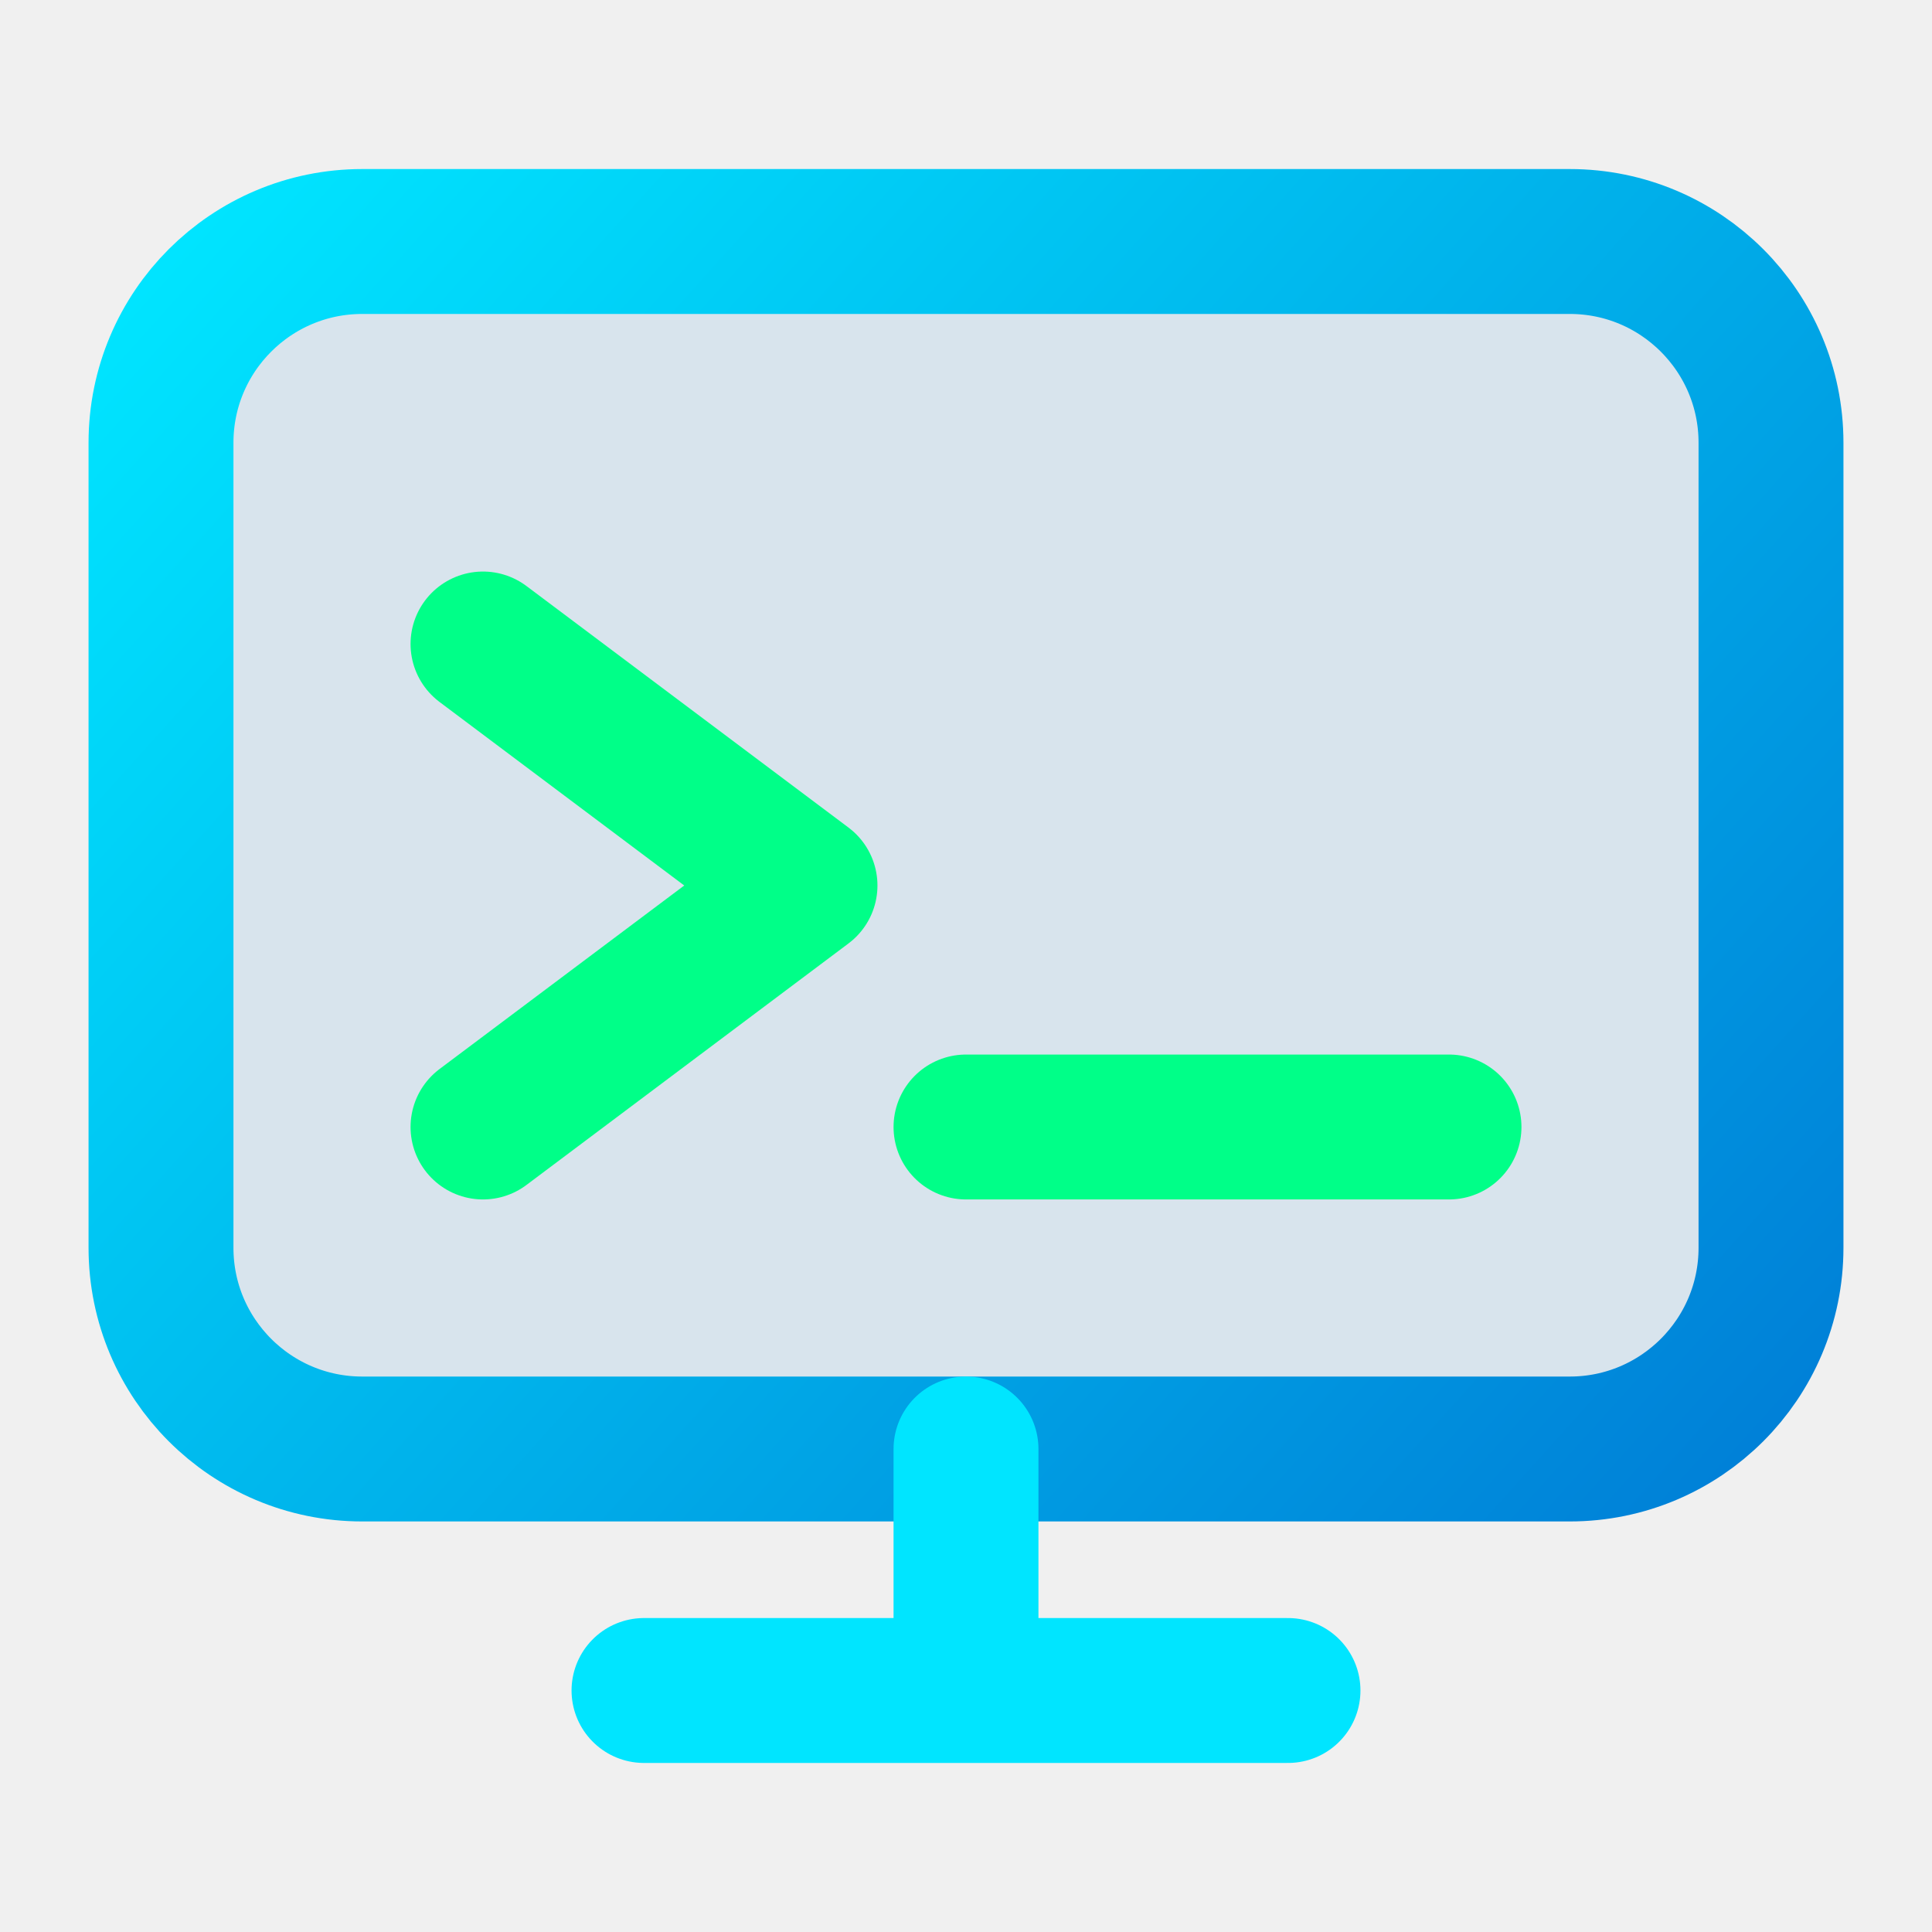
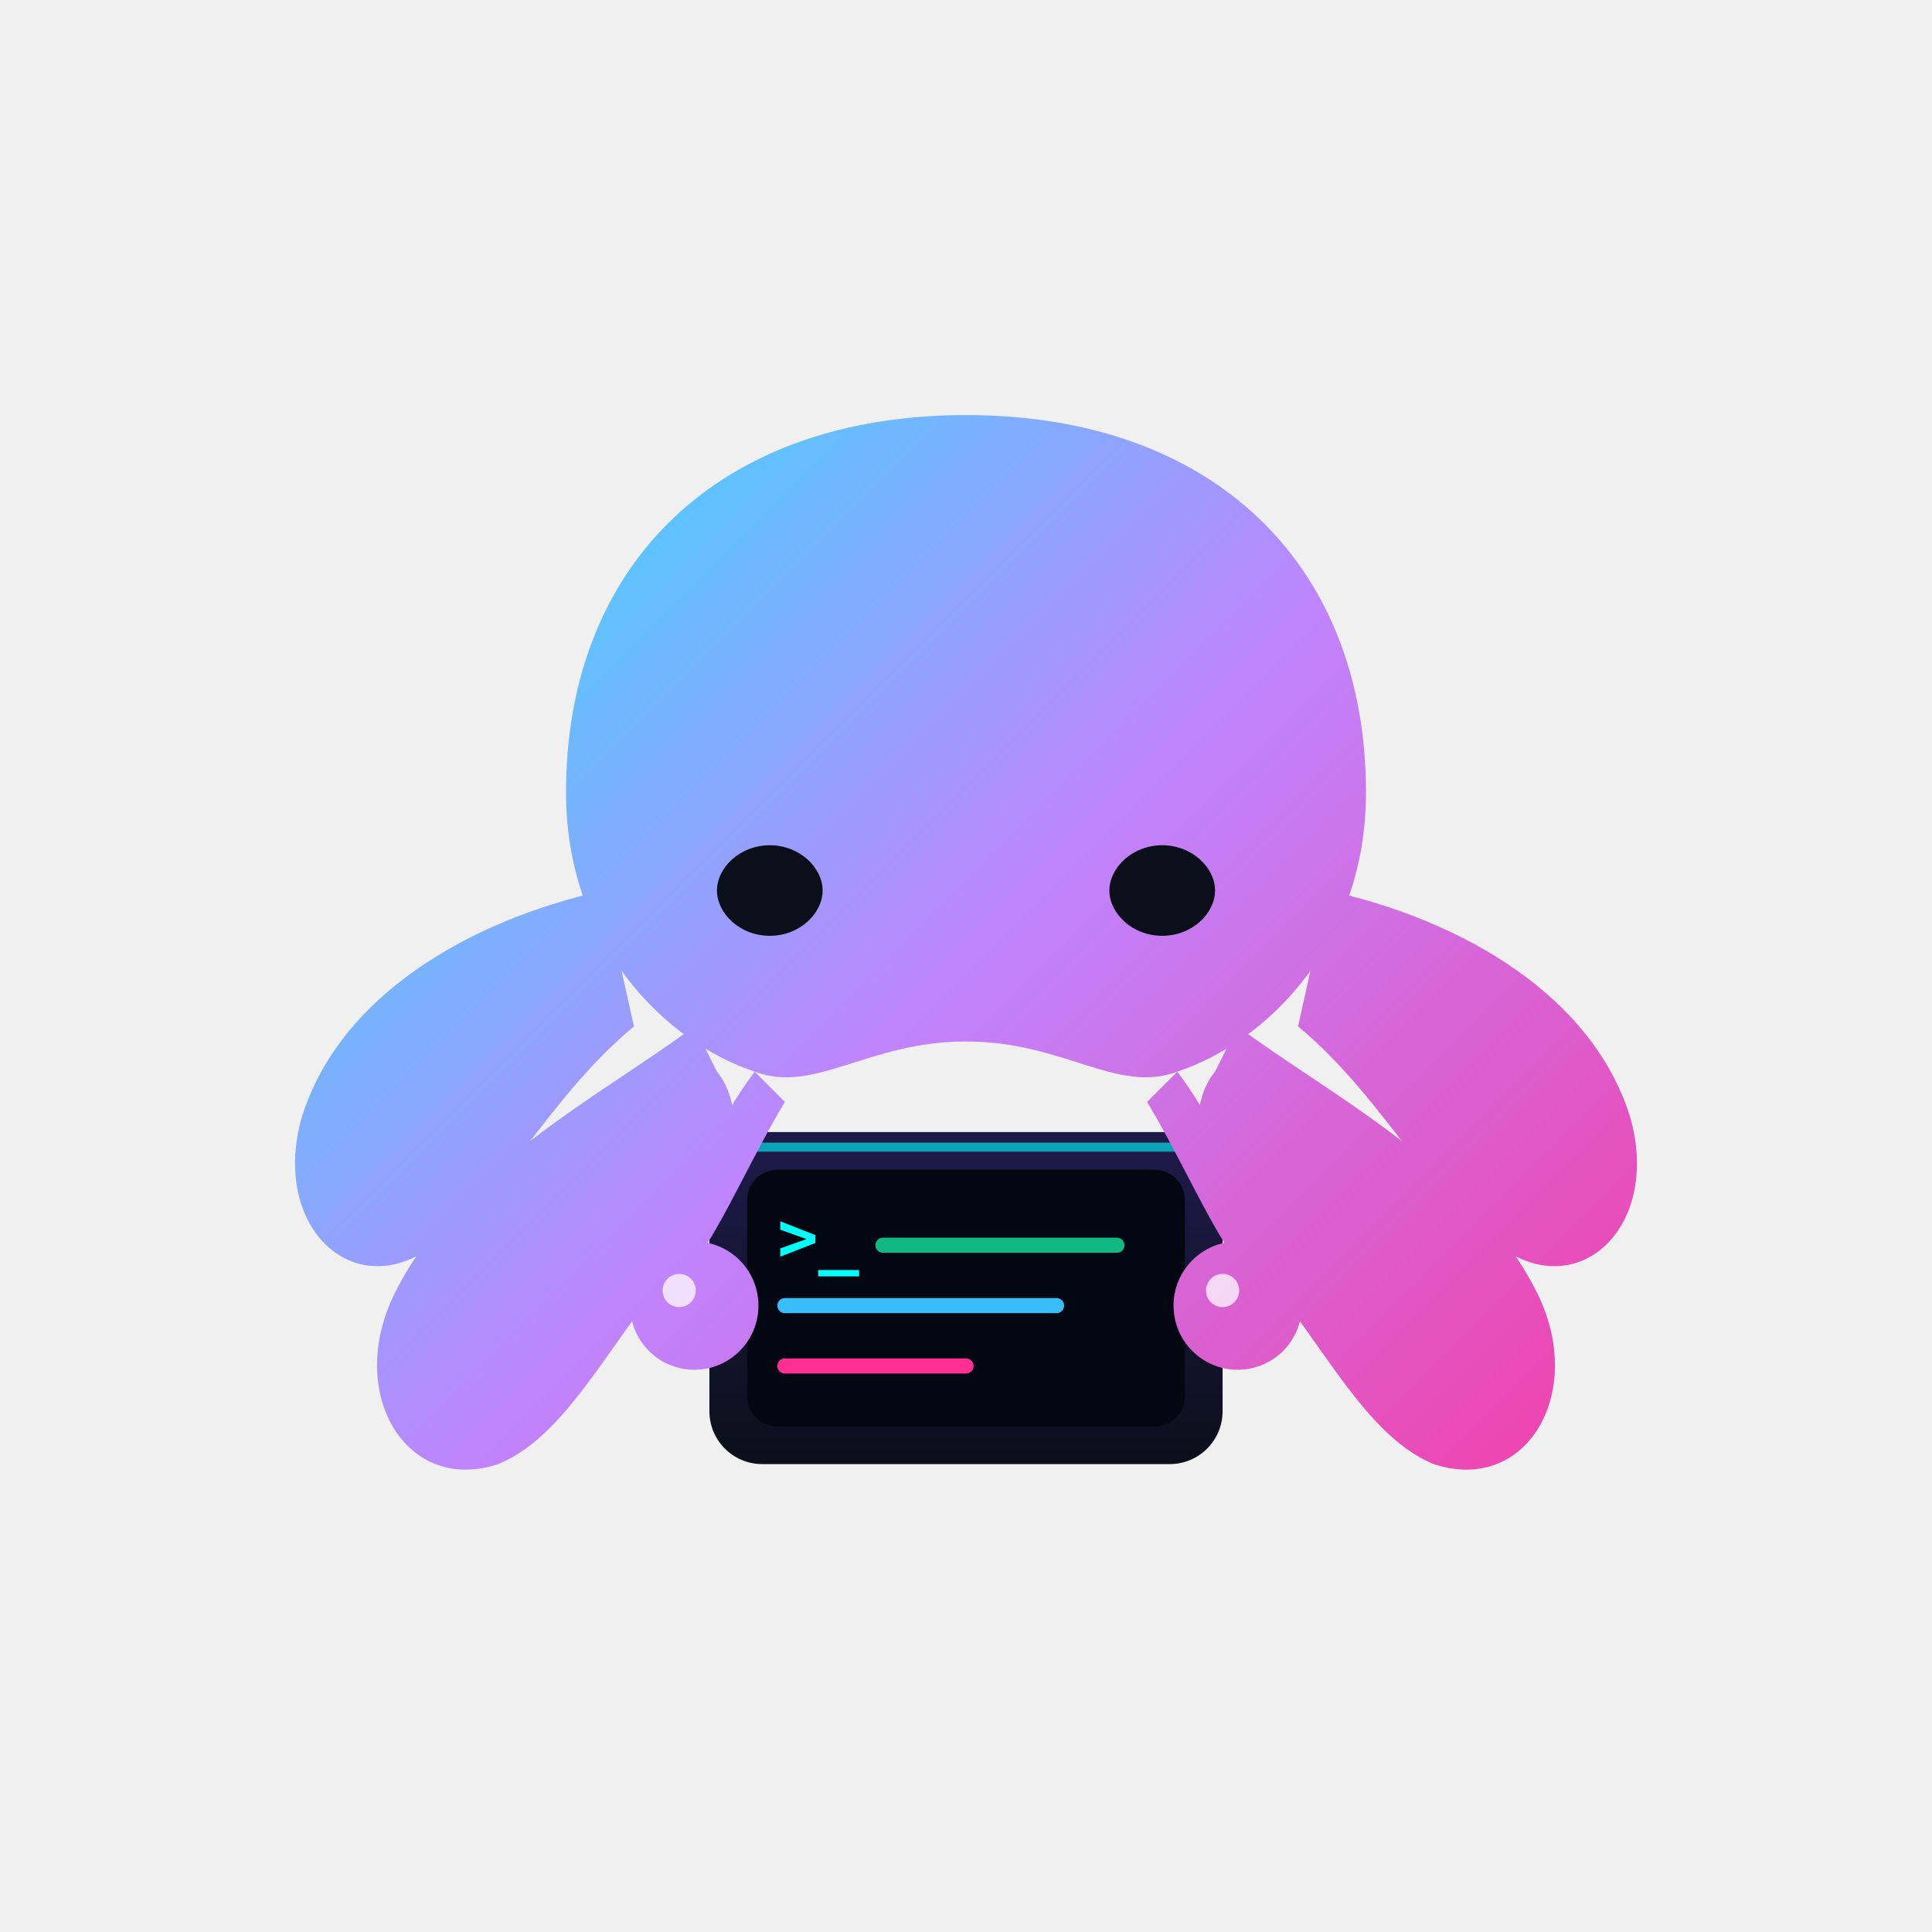
- <svg xmlns="http://www.w3.org/2000/svg" viewBox="0 0 24 24" width="24" height="24" fill="none">
+ <svg xmlns="http://www.w3.org/2000/svg" width="256" height="256" viewBox="0 0 256 256" fill="none">
  <defs>
-     <linearGradient id="termGrad" x1="2" y1="3" x2="22" y2="21" gradientUnits="userSpaceOnUse">
-       <stop offset="0%" stop-color="#00e5ff" />
-       <stop offset="100%" stop-color="#0078d4" />
+     <linearGradient id="octoGradient" x1="32" y1="32" x2="224" y2="224" gradientUnits="userSpaceOnUse">
+       <stop offset="0%" stop-color="#00FFFF" />
+       <stop offset="50%" stop-color="#C084FC" />
+       <stop offset="100%" stop-color="#FF2E93" />
+     </linearGradient>
+     <linearGradient id="termDarkGrad" x1="128" y1="150" x2="128" y2="194" gradientUnits="userSpaceOnUse">
+       <stop offset="0%" stop-color="#1E1B4B" />
+       <stop offset="100%" stop-color="#0B0F19" />
    </linearGradient>
  </defs>
-   <rect x="2" y="3" width="20" height="15" rx="2.5" stroke="url(#termGrad)" stroke-width="1.8" fill="rgba(0, 120, 212, 0.1)" />
-   <path d="M6 8l4 3-4 3M12 14h6" stroke="#00ff88" stroke-width="1.8" stroke-linecap="round" stroke-linejoin="round" />
-   <path d="M8 21h8M12 18v3" stroke="#00e5ff" stroke-width="1.8" stroke-linecap="round" />
+   <g fill="url(#octoGradient)">
+     <path d="M128 55 C95 55 75 75 75 105 C75 125 88 138 100 142 C108 145 115 138 128 138 C141 138 148 145 156 142 C168 138 181 125 181 105 C181 75 161 55 128 55 Z" />
+     <path d="M102 112 C98 112 95 115 95 118 C95 121 98 124 102 124 C106 124 109 121 109 118 C109 115 106 112 102 112 Z" fill="#0B0F19" />
+     <path d="M154 112 C150 112 147 115 147 118 C147 121 150 124 154 124 C158 124 161 121 161 118 C161 115 158 112 154 112 Z" fill="#0B0F19" />
+     <path d="M92 136 C80 145 60 155 52 172 C46 185 54 198 66 194 C76 190 82 175 92 165 C96 161 100 148 95 142 Z" />
+     <path d="M80 118 C62 122 45 132 40 148 C36 162 46 172 56 166 C66 160 72 146 84 136 Z" />
+     <path d="M164 136 C176 145 196 155 204 172 C210 185 202 198 190 194 C180 190 174 175 164 165 C160 161 156 148 161 142 Z" />
+     <path d="M176 118 C194 122 211 132 216 148 C220 162 210 172 200 166 C190 160 184 146 172 136 Z" />
+   </g>
+   <g>
+     <rect x="94" y="150" width="68" height="44" rx="7" fill="url(#termDarkGrad)" />
+     <path d="M100 152 H156" stroke="#00FFFF" stroke-width="1.2" stroke-linecap="round" opacity="0.6" />
+     <rect x="99" y="155" width="58" height="34" rx="4" fill="#030712" />
+     <text x="103" y="167" font-family="monospace, Consolas, sans-serif" font-weight="900" font-size="9" fill="#00FFFF">&gt;_</text>
+     <line x1="117" y1="165" x2="148" y2="165" stroke="#10B981" stroke-width="2" stroke-linecap="round" />
+     <line x1="104" y1="173" x2="140" y2="173" stroke="#38BDF8" stroke-width="2" stroke-linecap="round" />
+     <line x1="104" y1="181" x2="128" y2="181" stroke="#FF2E93" stroke-width="2" stroke-linecap="round" />
+   </g>
+   <g fill="url(#octoGradient)">
+     <path d="M100 142 C94 150 90 160 88 171 C93 169 98 156 104 146 Z" />
+     <path d="M156 142 C162 150 166 160 168 171 C163 169 158 156 152 146 Z" />
+   </g>
+   <g>
+     <circle cx="92" cy="173" r="8.5" fill="url(#octoGradient)" />
+     <circle cx="90" cy="171" r="2.2" fill="#FFFFFF" opacity="0.75" />
+     <circle cx="164" cy="173" r="8.5" fill="url(#octoGradient)" />
+     <circle cx="162" cy="171" r="2.2" fill="#FFFFFF" opacity="0.75" />
+   </g>
</svg>
